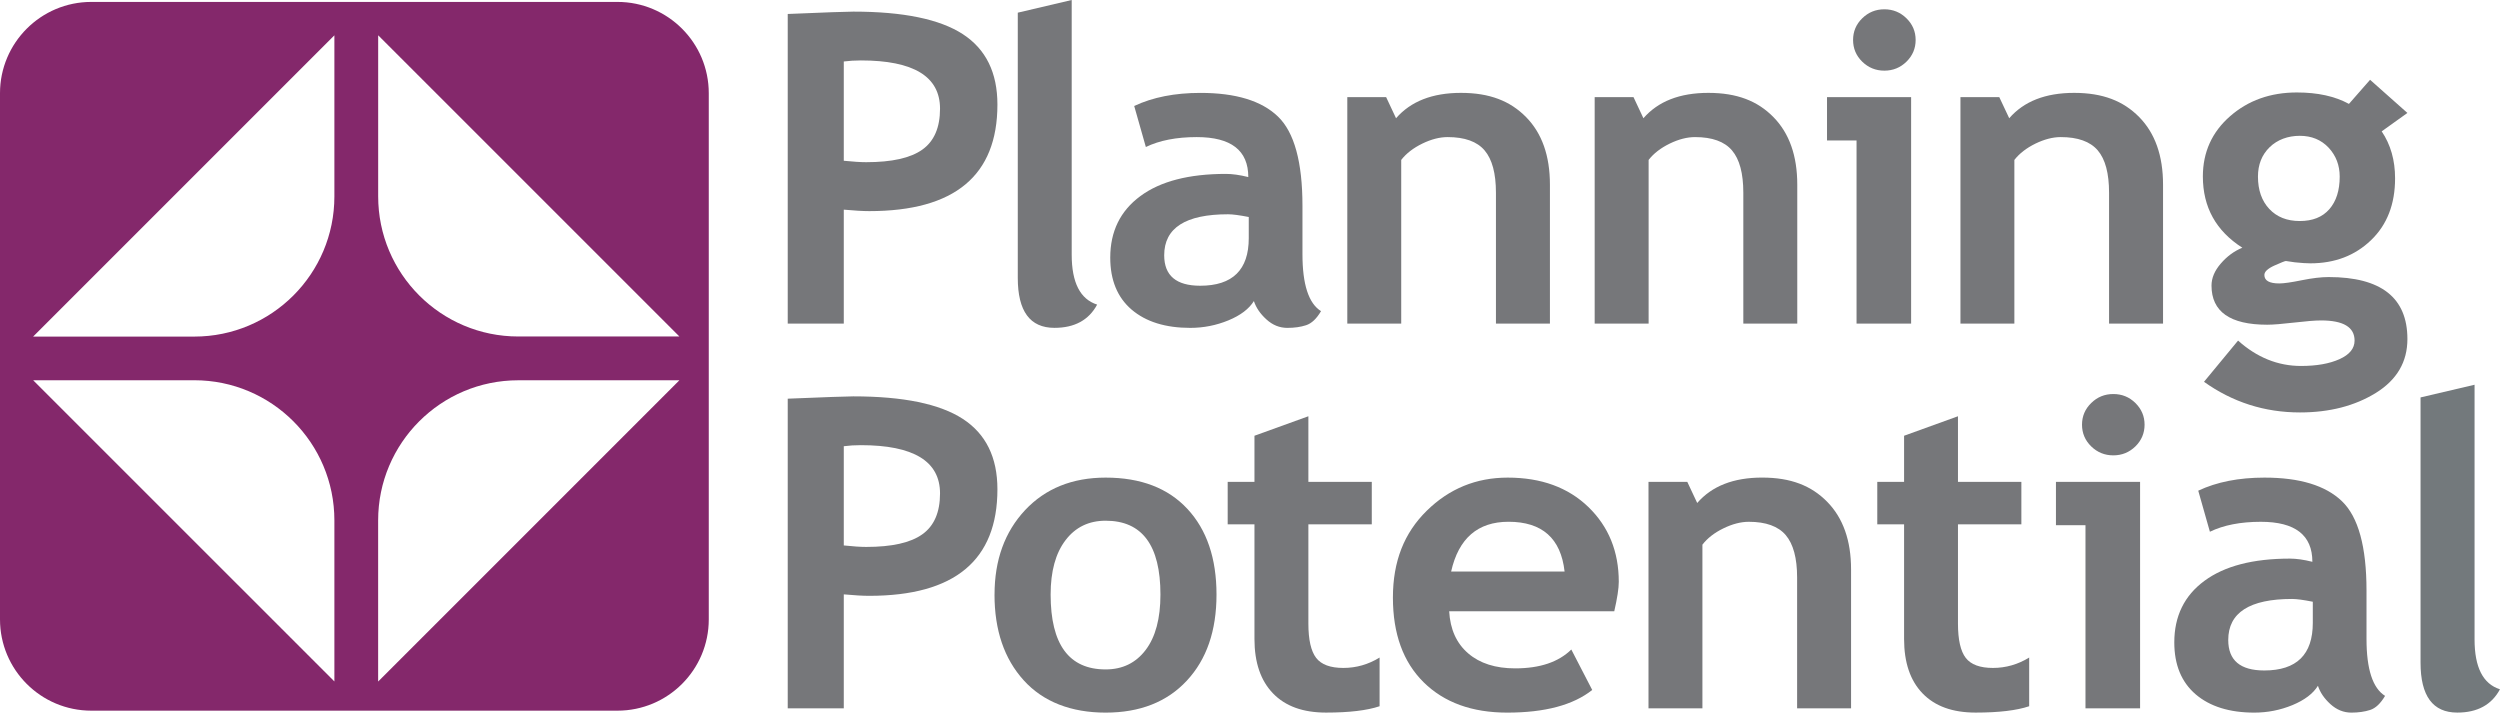
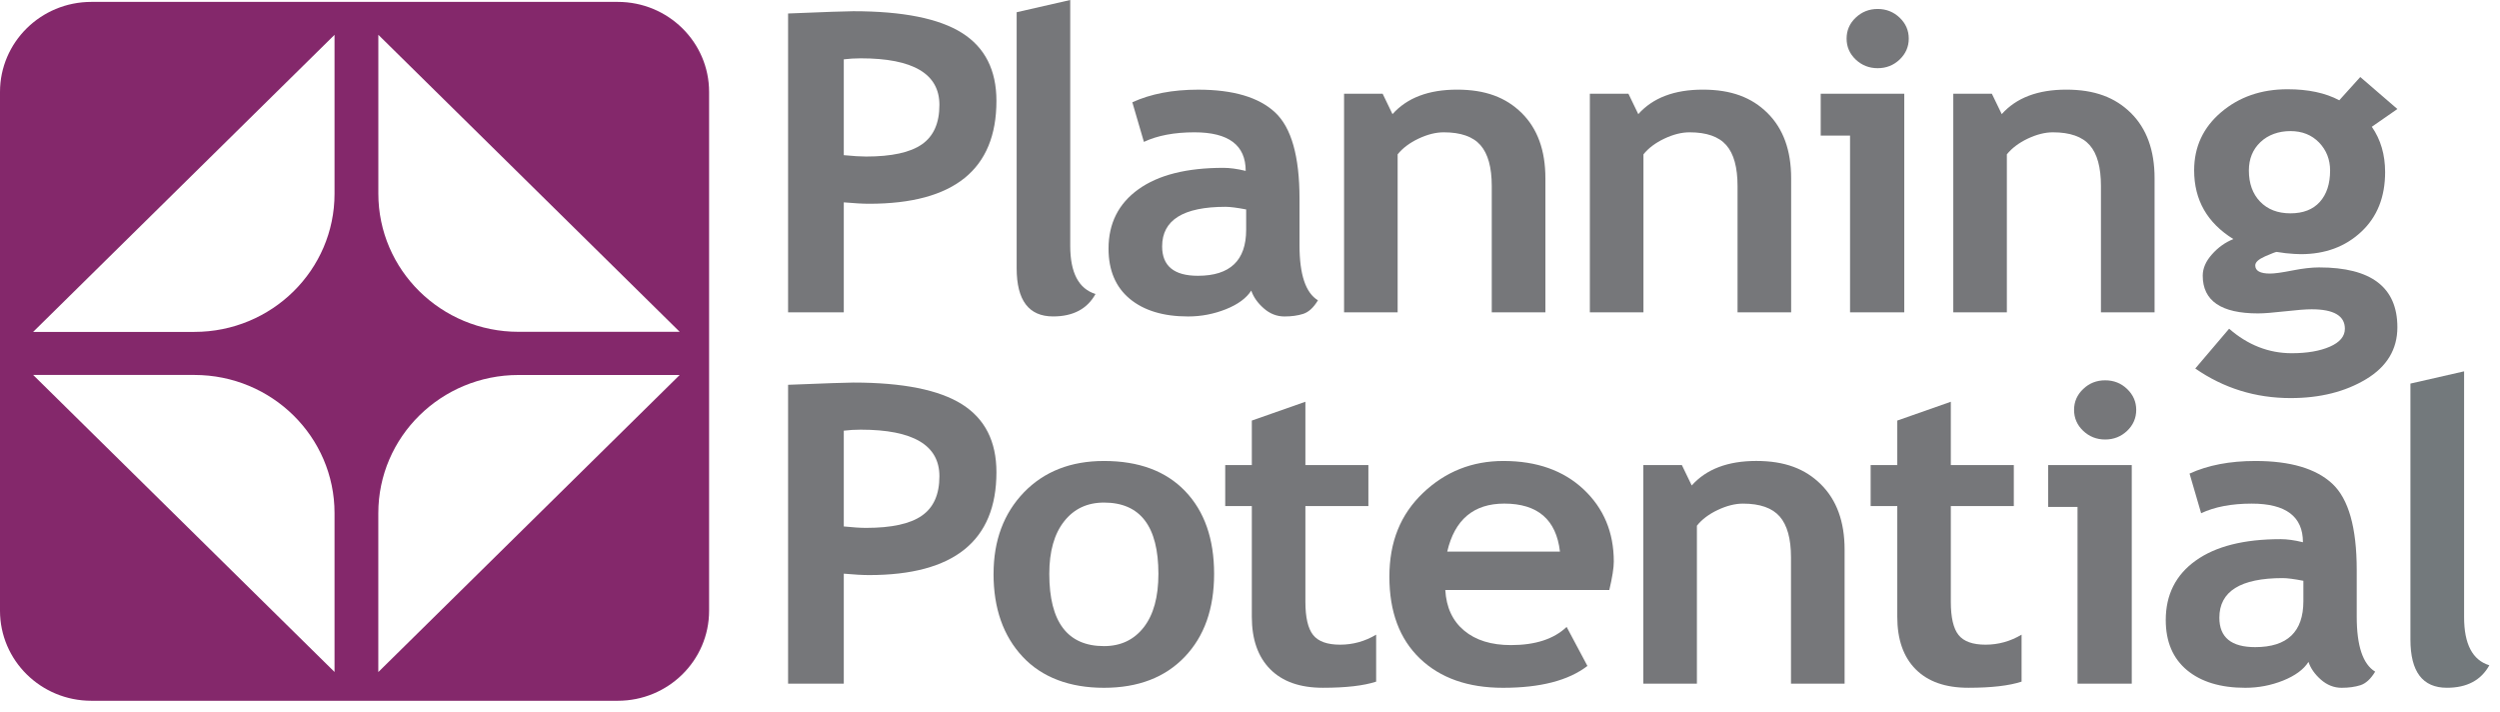
- <svg xmlns="http://www.w3.org/2000/svg" id="Layer_1" data-name="Layer 1" viewBox="0 0 806.78 229.97">
+ <svg xmlns="http://www.w3.org/2000/svg" viewBox="0 0 1212 345">
  <defs>
    <style>
      .cls-1 {
        fill: #76777a;
      }

      .cls-1, .cls-2, .cls-3 {
        stroke-width: 0px;
      }

      .cls-2 {
        fill: #84286b;
      }

      .cls-3 {
        fill: #73797c;
      }
    </style>
  </defs>
-   <g>
+   <g style="" transform="matrix(1.493228, 0, 0, 1.449957, 2.623548, 0)">
    <g>
      <path class="cls-1" d="M272.3,67.65v36.77h-18.09V4.51c12.06-.51,19.12-.76,21.17-.76,16.1,0,27.88,2.43,35.33,7.27,7.45,4.85,11.17,12.42,11.17,22.71,0,22.92-13.79,34.4-41.35,34.4-2.05,0-4.78-.16-8.22-.47ZM272.3,19.86v32.02c3.07.31,5.48.46,7.24.46,8.27,0,14.3-1.34,18.11-4.06,3.8-2.71,5.71-7.1,5.71-13.21,0-10.38-8.52-15.57-25.56-15.57-1.9,0-3.73.12-5.5.34Z" />
      <path class="cls-1" d="M328.45,4.09l17.4-4.09v82.18c0,9.01,2.74,14.37,8.21,16.12-2.69,5-7.29,7.5-13.78,7.5-7.89,0-11.83-5.37-11.83-16.11V4.09Z" />
      <path class="cls-1" d="M404.66,97.14c-1.58,2.54-4.32,4.63-8.25,6.25-3.93,1.61-8.02,2.42-12.29,2.42-8.03,0-14.33-1.97-18.94-5.9-4.59-3.94-6.89-9.53-6.89-16.77,0-8.45,3.24-15.08,9.71-19.85,6.47-4.79,15.67-7.17,27.6-7.17,2.04,0,4.45.32,7.24,1.02,0-8.6-5.54-12.9-16.64-12.9-6.54,0-12.02,1.07-16.42,3.2l-3.76-13.24c5.99-2.82,13.11-4.22,21.38-4.22,11.36,0,19.7,2.53,24.98,7.6,5.3,5.07,7.94,14.69,7.94,28.84v15.64c0,9.72,1.99,15.86,5.99,18.35-1.44,2.46-3.05,3.96-4.81,4.54s-3.79.86-6.06.86c-2.51,0-4.76-.91-6.76-2.74-2-1.81-3.34-3.8-4.04-5.93ZM403,70.03c-2.98-.58-5.2-.88-6.69-.88-13.74,0-20.61,4.41-20.61,13.23,0,6.56,3.88,9.83,11.62,9.83,10.45,0,15.67-5.13,15.67-15.36v-6.82Z" />
      <path class="cls-1" d="M482.76,104.43v-42.24c0-6.23-1.22-10.78-3.66-13.65-2.43-2.86-6.41-4.3-11.93-4.3-2.56,0-5.29.7-8.19,2.11-2.9,1.42-5.17,3.17-6.79,5.26v52.82h-17.4V31.34h12.53l3.2,6.82c4.74-5.46,11.73-8.19,20.96-8.19s15.86,2.6,21,7.81c5.13,5.22,7.7,12.48,7.7,21.81v44.84h-17.4Z" />
      <path class="cls-1" d="M562.59,104.43v-42.24c0-6.23-1.21-10.78-3.65-13.65-2.43-2.86-6.41-4.3-11.93-4.3-2.56,0-5.29.7-8.19,2.11-2.9,1.42-5.17,3.17-6.79,5.26v52.82h-17.41V31.34h12.53l3.2,6.82c4.74-5.46,11.72-8.19,20.96-8.19s15.87,2.6,20.99,7.81c5.13,5.22,7.7,12.48,7.7,21.81v44.84h-17.4Z" />
      <path class="cls-1" d="M599.13,104.43v-59.1h-9.53v-13.99h27.14v73.09h-17.61ZM608.1,3c2.78,0,5.18.98,7.14,2.91,1.97,1.93,2.96,4.26,2.96,6.99s-.99,5.07-2.96,7c-1.96,1.93-4.36,2.9-7.14,2.9s-5.16-.97-7.14-2.9c-1.97-1.93-2.95-4.27-2.95-7s.98-5.07,2.95-6.99c1.97-1.93,4.35-2.91,7.14-2.91Z" />
      <path class="cls-1" d="M680.62,104.43v-42.24c0-6.23-1.2-10.78-3.64-13.65-2.44-2.86-6.43-4.3-11.95-4.3-2.54,0-5.27.7-8.18,2.11-2.89,1.42-5.15,3.17-6.79,5.26v52.82h-17.4V31.34h12.53l3.21,6.82c4.73-5.46,11.71-8.19,20.95-8.19s15.86,2.6,21,7.81c5.12,5.22,7.69,12.48,7.69,21.81v44.84h-17.41Z" />
      <path class="cls-1" d="M711.26,123.21l10.99-13.3c6.08,5.45,12.86,8.19,20.33,8.19,5.02,0,9.14-.73,12.39-2.19,3.25-1.46,4.88-3.46,4.88-6,0-4.32-3.6-6.5-10.79-6.5-1.95,0-4.86.24-8.72.69-3.84.44-6.75.69-8.7.69-11.97,0-17.96-4.21-17.96-12.63,0-2.42.99-4.79,2.99-7.1,1.99-2.32,4.31-4.03,6.96-5.12-8.5-5.43-12.74-13.08-12.74-23,0-7.82,2.93-14.31,8.77-19.42,5.85-5.12,13.03-7.68,21.58-7.68,6.69,0,12.28,1.22,16.79,3.69l6.82-7.78,12.05,10.7-8.3,5.94c2.89,4.28,4.32,9.33,4.32,15.16,0,8.33-2.57,14.98-7.76,19.96-5.18,4.98-11.7,7.47-19.6,7.47-1.25,0-2.93-.11-5-.33l-2.87-.42c-.31,0-1.55.5-3.73,1.47-2.15.98-3.22,1.98-3.22,3.04,0,1.82,1.6,2.73,4.81,2.73,1.42,0,3.85-.34,7.23-1.03,3.39-.69,6.3-1.03,8.7-1.03,16.95,0,25.42,6.67,25.42,20.01,0,7.37-3.39,13.16-10.17,17.37-6.79,4.2-14.96,6.31-24.5,6.31-11.43,0-21.76-3.31-30.99-9.9ZM728.67,57c0,4.32,1.21,7.81,3.64,10.41,2.44,2.61,5.72,3.92,9.85,3.92s7.31-1.26,9.55-3.82c2.22-2.55,3.34-6.04,3.34-10.51,0-3.68-1.21-6.8-3.58-9.35-2.4-2.54-5.49-3.82-9.3-3.82s-7.23,1.23-9.75,3.69c-2.5,2.45-3.75,5.61-3.75,9.48Z" />
    </g>
    <g>
      <path class="cls-1" d="M272.3,191.81v36.78h-18.09v-99.93c12.06-.49,19.12-.75,21.16-.75,16.1,0,27.88,2.43,35.34,7.27,7.45,4.85,11.17,12.41,11.17,22.71,0,22.92-13.79,34.39-41.36,34.39-2.04,0-4.78-.15-8.22-.47ZM272.3,144.02v32c3.07.33,5.48.48,7.24.48,8.26,0,14.3-1.34,18.1-4.07,3.81-2.7,5.72-7.11,5.72-13.2,0-10.38-8.53-15.57-25.56-15.57-1.91,0-3.74.11-5.5.34Z" />
      <path class="cls-1" d="M320.95,191.87c0-11.15,3.29-20.21,9.85-27.24,6.57-6.99,15.24-10.5,26.01-10.5,11.32,0,20.12,3.37,26.38,10.1,6.26,6.73,9.39,15.95,9.39,27.64s-3.19,20.92-9.57,27.78c-6.38,6.87-15.12,10.32-26.21,10.32s-20.14-3.46-26.43-10.42c-6.29-6.94-9.43-16.17-9.43-27.68ZM339.05,191.87c0,16.1,5.92,24.16,17.76,24.16,5.42,0,9.72-2.08,12.91-6.28,3.18-4.2,4.77-10.14,4.77-17.88,0-15.88-5.89-23.83-17.68-23.83-5.43,0-9.76,2.09-12.95,6.29-3.2,4.18-4.81,10.03-4.81,17.54Z" />
      <path class="cls-1" d="M404.83,169.21h-8.64v-13.71h8.64v-14.88l17.4-6.29v21.17h20.46v13.71h-20.46v32.01c0,5.23.84,8.93,2.51,11.09,1.67,2.17,4.6,3.24,8.77,3.24s8.08-1.12,11.7-3.35v15.71c-4.03,1.36-9.8,2.05-17.27,2.05s-13.13-2.06-17.12-6.19c-3.99-4.13-5.99-9.97-5.99-17.57v-37Z" />
      <path class="cls-1" d="M520.93,197.27h-53.26c.32,5.83,2.37,10.35,6.13,13.58,3.76,3.23,8.81,4.84,15.18,4.84,7.93,0,13.96-2.02,18.1-6.08l6.75,13.05c-6.13,4.87-15.27,7.31-27.43,7.31-11.37,0-20.36-3.27-26.97-9.79-6.62-6.54-9.92-15.65-9.92-27.35s3.63-20.84,10.9-27.99c7.26-7.14,15.97-10.71,26.13-10.71,10.83,0,19.5,3.17,26.05,9.49,6.53,6.32,9.81,14.37,9.81,24.16,0,2.09-.49,5.26-1.46,9.49ZM468.3,184.43h36.61c-1.2-10.7-7.24-16.05-18.09-16.05-9.93,0-16.11,5.35-18.52,16.05Z" />
      <path class="cls-1" d="M579.95,228.59v-42.24c0-6.23-1.23-10.78-3.66-13.65-2.43-2.86-6.4-4.31-11.94-4.31-2.55,0-5.29.71-8.19,2.12-2.9,1.41-5.16,3.17-6.77,5.26v52.82h-17.4v-73.09h12.52l3.2,6.82c4.74-5.47,11.72-8.2,20.96-8.2s15.86,2.6,20.98,7.81c5.13,5.23,7.71,12.48,7.71,21.82v44.84h-17.41Z" />
      <path class="cls-1" d="M614.47,169.21h-8.65v-13.71h8.65v-14.88l17.39-6.29v21.17h20.46v13.71h-20.46v32.01c0,5.23.84,8.93,2.51,11.09,1.68,2.17,4.61,3.24,8.77,3.24s8.08-1.12,11.7-3.35v15.71c-4.03,1.36-9.79,2.05-17.27,2.05s-13.14-2.06-17.13-6.19c-3.99-4.13-5.97-9.97-5.97-17.57v-37Z" />
      <path class="cls-1" d="M673.01,228.59v-59.1h-9.53v-13.99h27.15v73.09h-17.62ZM681.99,127.16c2.78,0,5.16.95,7.13,2.9,1.97,1.94,2.96,4.27,2.96,6.99s-.99,5.08-2.96,7.01c-1.97,1.92-4.35,2.89-7.13,2.89s-5.16-.97-7.13-2.89c-1.98-1.93-2.97-4.28-2.97-7.01s.99-5.06,2.97-6.99c1.97-1.94,4.35-2.9,7.13-2.9Z" />
      <path class="cls-1" d="M748.04,221.29c-1.57,2.55-4.33,4.63-8.25,6.26-3.92,1.61-8.02,2.42-12.3,2.42-8.02,0-14.33-1.98-18.92-5.9-4.6-3.95-6.9-9.53-6.9-16.76,0-8.46,3.25-15.1,9.72-19.86,6.48-4.79,15.68-7.18,27.61-7.18,2.03,0,4.45.33,7.23,1.03,0-8.6-5.54-12.91-16.63-12.91-6.56,0-12.02,1.07-16.44,3.21l-3.76-13.25c5.98-2.82,13.11-4.22,21.37-4.22,11.37,0,19.69,2.53,24.99,7.6,5.3,5.08,7.94,14.7,7.94,28.85v15.64c0,9.72,1.99,15.85,5.99,18.35-1.45,2.45-3.04,3.96-4.81,4.54-1.77.57-3.79.86-6.07.86-2.5,0-4.75-.92-6.76-2.74-1.98-1.81-3.34-3.79-4.03-5.94ZM746.37,194.19c-2.96-.59-5.2-.9-6.68-.9-13.74,0-20.61,4.43-20.61,13.24,0,6.57,3.87,9.84,11.63,9.84,10.45,0,15.66-5.13,15.66-15.36v-6.82Z" />
      <path class="cls-3" d="M781.15,128.25l17.42-4.09v82.19c0,8.99,2.72,14.36,8.2,16.09-2.7,5.02-7.29,7.52-13.78,7.52-7.9,0-11.85-5.37-11.85-16.12v-85.59Z" />
    </g>
  </g>
-   <path class="cls-2" d="M199.26.62H29.47C13.2.62,0,13.82,0,30.09v169.78c0,16.29,13.2,29.47,29.47,29.47h169.79c16.28,0,29.47-13.19,29.47-29.47V30.09c0-16.27-13.19-29.47-29.47-29.47ZM107.91,219.91L10.7,122.71h52c24.97,0,45.21,20.24,45.21,45.22v51.99ZM107.91,63.4c0,24.97-20.24,45.22-45.21,45.22H10.69L107.91,11.4v52.01ZM122.03,11.38l97.22,97.21h-51.99c-24.97,0-45.22-20.25-45.22-45.24V11.38ZM122.03,219.95v-52c0-24.97,20.25-45.23,45.23-45.23h51.99l-97.22,97.22Z" />
+   <path class="cls-2" d="M 299.597 0.918 L 44.31 0.918 C 19.847 0.918 0 20.473 0 44.574 L 0 296.081 C 0 320.213 19.847 339.737 44.31 339.737 L 299.597 339.737 C 324.075 339.737 343.907 320.198 343.907 296.081 L 343.907 44.574 C 343.907 20.473 324.075 0.918 299.597 0.918 L 299.597 0.918 Z M 162.248 325.768 L 16.088 181.779 L 94.273 181.779 C 131.816 181.779 162.248 211.762 162.248 248.766 L 162.248 325.783 L 162.248 325.768 Z M 162.248 93.919 C 162.248 130.909 131.816 160.906 94.273 160.906 L 16.073 160.906 L 162.248 16.888 L 162.248 93.934 L 162.248 93.919 Z M 183.478 16.858 L 329.653 160.862 L 251.484 160.862 C 213.94 160.862 183.493 130.864 183.493 93.845 L 183.493 16.858 L 183.478 16.858 Z M 183.478 325.827 L 183.478 248.796 C 183.478 211.806 213.925 181.794 251.484 181.794 L 329.653 181.794 L 183.478 325.812 L 183.478 325.827 Z" style="" />
</svg>
